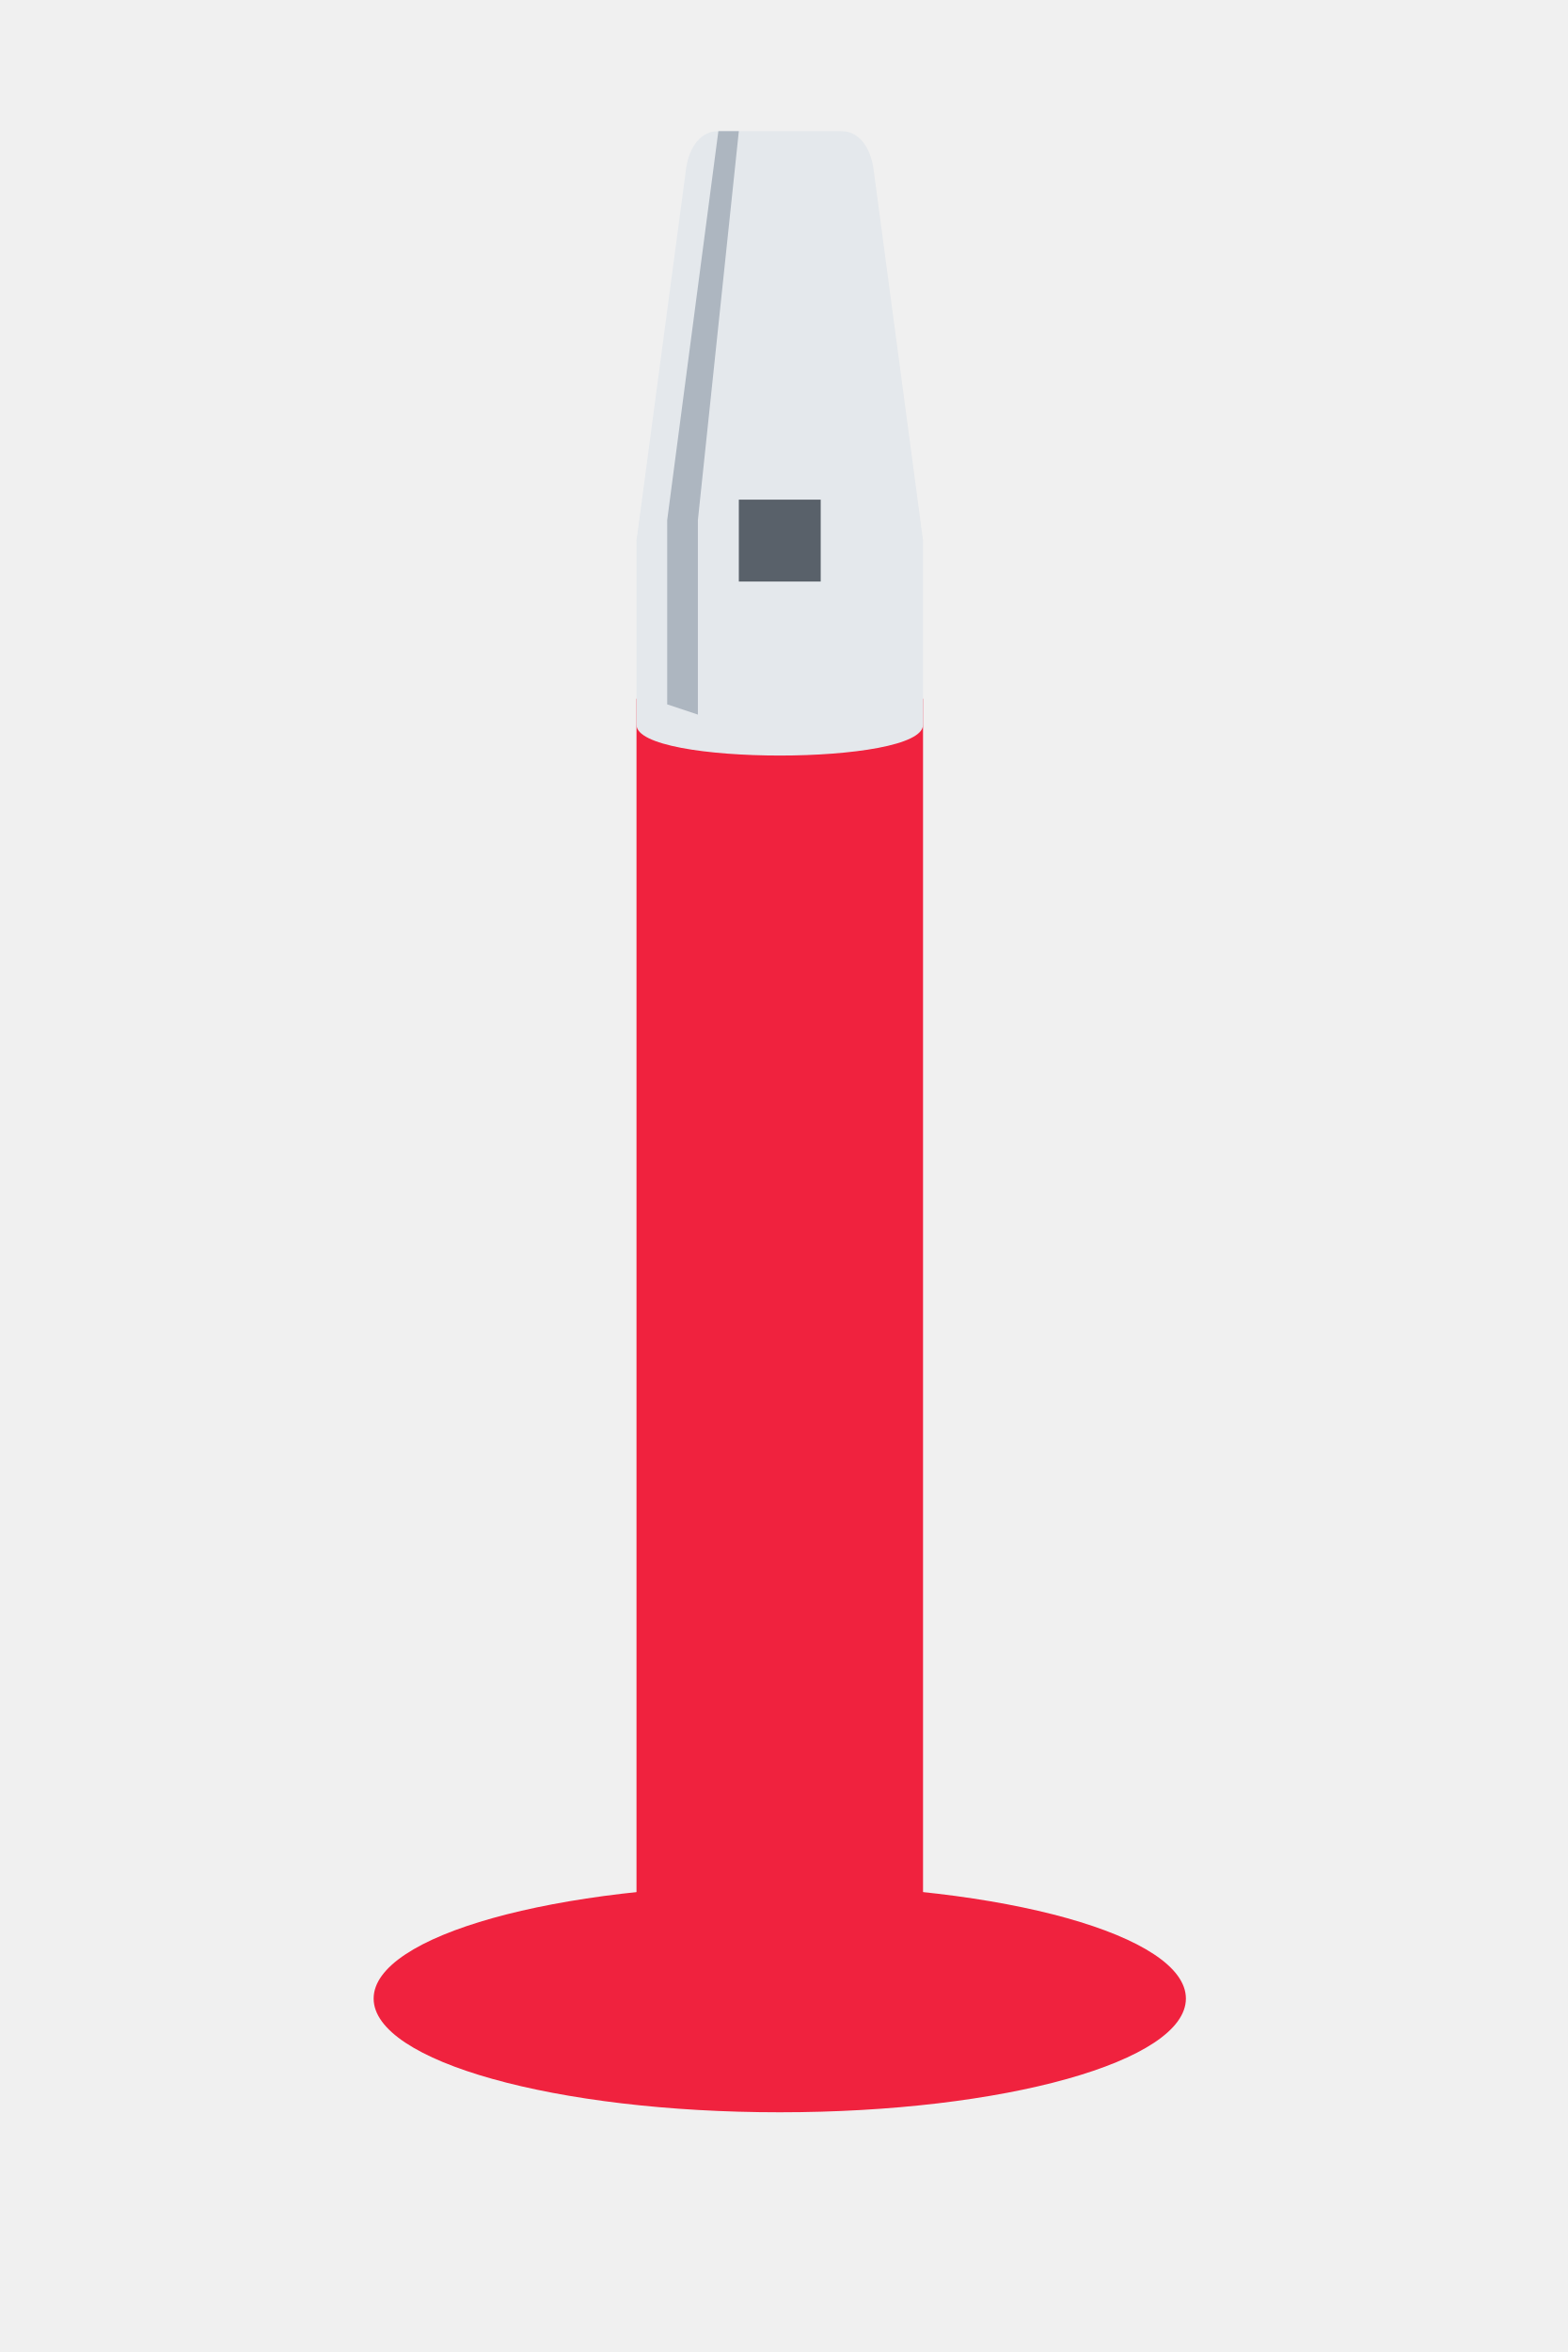
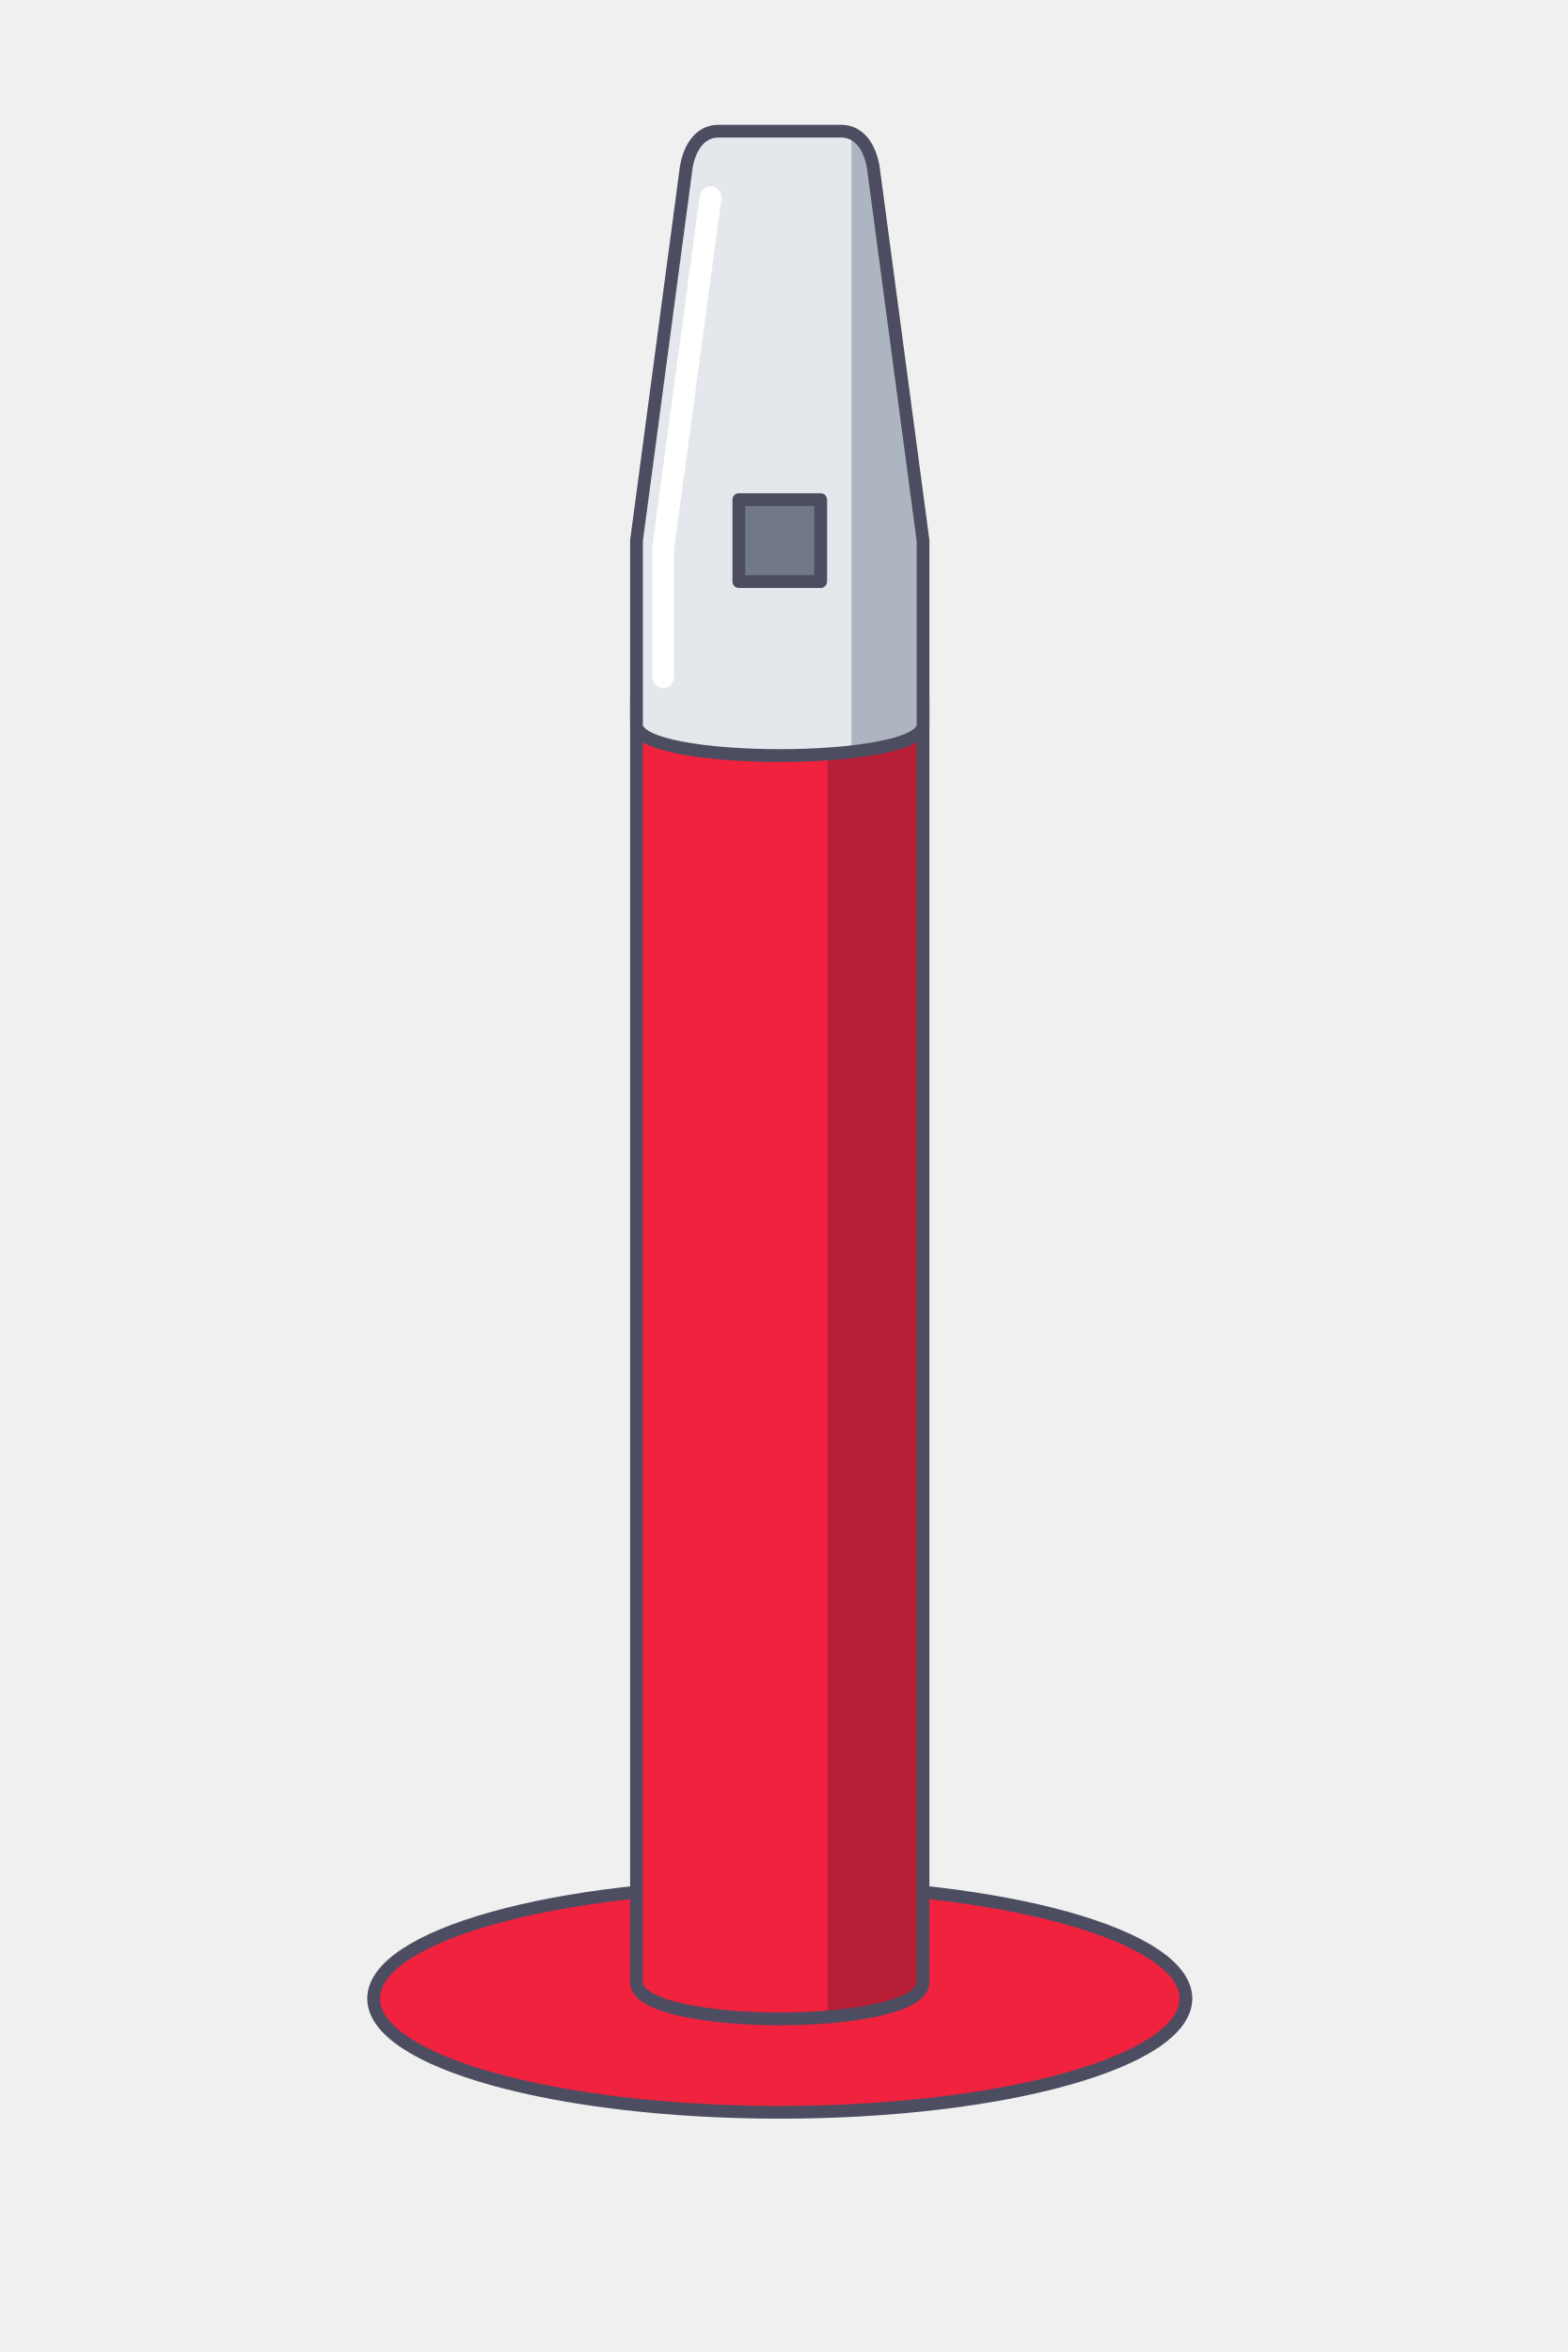
<svg xmlns="http://www.w3.org/2000/svg" width="86" height="129" viewBox="0 0 86 129" fill="none">
-   <path d="M42.776 115.852C55.081 115.852 65.056 113.059 65.056 109.614C65.056 106.169 55.081 103.376 42.776 103.376C30.472 103.376 20.497 106.169 20.497 109.614C20.497 113.059 30.472 115.852 42.776 115.852Z" fill="#F0223E" />
-   <path d="M34.917 38.32H50.636V108.723C50.636 111.397 34.917 111.397 34.917 108.723V38.32Z" fill="#F0223E" />
-   <path d="M39.408 7.194H46.145C47.267 7.194 47.829 8.317 47.941 9.44L50.636 29.65V39.755C50.636 42.001 34.917 42.001 34.917 39.755V29.65L37.611 9.44C37.724 8.317 38.285 7.194 39.408 7.194Z" fill="#E4E8EC" />
-   <path d="M39.408 7.194H40.531L38.285 28.527V39.194L36.601 38.633V28.527L39.408 7.194Z" fill="#ADB6C0" />
-   <path d="M40.531 27.404H45.022V31.896H40.531V27.404Z" fill="#59616A" />
+   <defs>
+     <clipPath id="whistle-3-clip-tube">
+       <path d="M34.917 38.32H50.636V108.723C50.636 111.397 34.917 111.397 34.917 108.723V38.32Z" />
+     </clipPath>
+     <clipPath id="whistle-3-clip-mouthpiece">
+       <path d="M39.408 7.194H46.145C47.267 7.194 47.829 8.317 47.941 9.44L50.636 29.65V39.755C50.636 42.001 34.917 42.001 34.917 39.755V29.65L37.611 9.44C37.724 8.317 38.285 7.194 39.408 7.194Z" />
+     </clipPath>
+   </defs>
+   <g data-part="base">
+     <g data-layer="fill">
+       <path d="M42.776 115.852C55.081 115.852 65.056 113.059 65.056 109.614C65.056 106.169 55.081 103.376 42.776 103.376C30.472 103.376 20.497 106.169 20.497 109.614C20.497 113.059 30.472 115.852 42.776 115.852Z" fill="#F0223E" />
+     </g>
+     <g data-layer="line" stroke="#4C4D61" stroke-width="0.7" stroke-linejoin="round" stroke-linecap="round">
+       <path d="M42.776 115.852C55.081 115.852 65.056 113.059 65.056 109.614C65.056 106.169 55.081 103.376 42.776 103.376C30.472 103.376 20.497 106.169 20.497 109.614C20.497 113.059 30.472 115.852 42.776 115.852Z" />
+     </g>
+   </g>
+   <g data-part="tube">
+     <g data-layer="fill">
+       <path d="M34.917 38.32H50.636V108.723C50.636 111.397 34.917 111.397 34.917 108.723V38.32Z" fill="#F0223E" />
+     </g>
+     <g data-layer="shade">
+       <rect clip-path="url(#whistle-3-clip-tube)" x="45.396" y="37" width="7" height="77" fill="#B81E35" />
+     </g>
+     <g data-layer="line" stroke="#4C4D61" stroke-width="0.7" stroke-linejoin="round" stroke-linecap="round">
+       <path d="M34.917 38.32H50.636V108.723C50.636 111.397 34.917 111.397 34.917 108.723V38.32Z" />
+     </g>
+   </g>
+   <g data-part="mouthpiece">
+     <g data-layer="fill">
+       <path d="M39.408 7.194H46.145C47.267 7.194 47.829 8.317 47.941 9.44L50.636 29.65V39.755C50.636 42.001 34.917 42.001 34.917 39.755V29.65L37.611 9.44C37.724 8.317 38.285 7.194 39.408 7.194Z" fill="#E4E8EC" />
+     </g>
+     <g data-layer="shade">
+       <rect clip-path="url(#whistle-3-clip-mouthpiece)" x="46.706" y="6" width="5" height="37" fill="#ADB6C0" />
+     </g>
+     <g data-layer="highlight">
+       <path clip-path="url(#whistle-3-clip-mouthpiece)" d="M38.982 10.829L36.382 30.029V37.129" stroke="#FFFFFF" stroke-width="1.2" stroke-linejoin="round" stroke-linecap="round" />
+     </g>
+     <g data-layer="line" stroke="#4C4D61" stroke-width="0.7" stroke-linejoin="round" stroke-linecap="round">
+       <path d="M39.408 7.194H46.145C47.267 7.194 47.829 8.317 47.941 9.44L50.636 29.65V39.755C50.636 42.001 34.917 42.001 34.917 39.755V29.65L37.611 9.44C37.724 8.317 38.285 7.194 39.408 7.194Z" />
+     </g>
+   </g>
+   <g data-part="window">
+     <g data-layer="fill">
+       <path d="M40.531 27.404H45.022V31.896H40.531V27.404Z" fill="#707985" />
+     </g>
+     <g data-layer="line" stroke="#4C4D61" stroke-width="0.7" stroke-linejoin="round" stroke-linecap="round">
+       <path d="M40.531 27.404H45.022V31.896H40.531V27.404Z" />
+     </g>
+   </g>
</svg>
